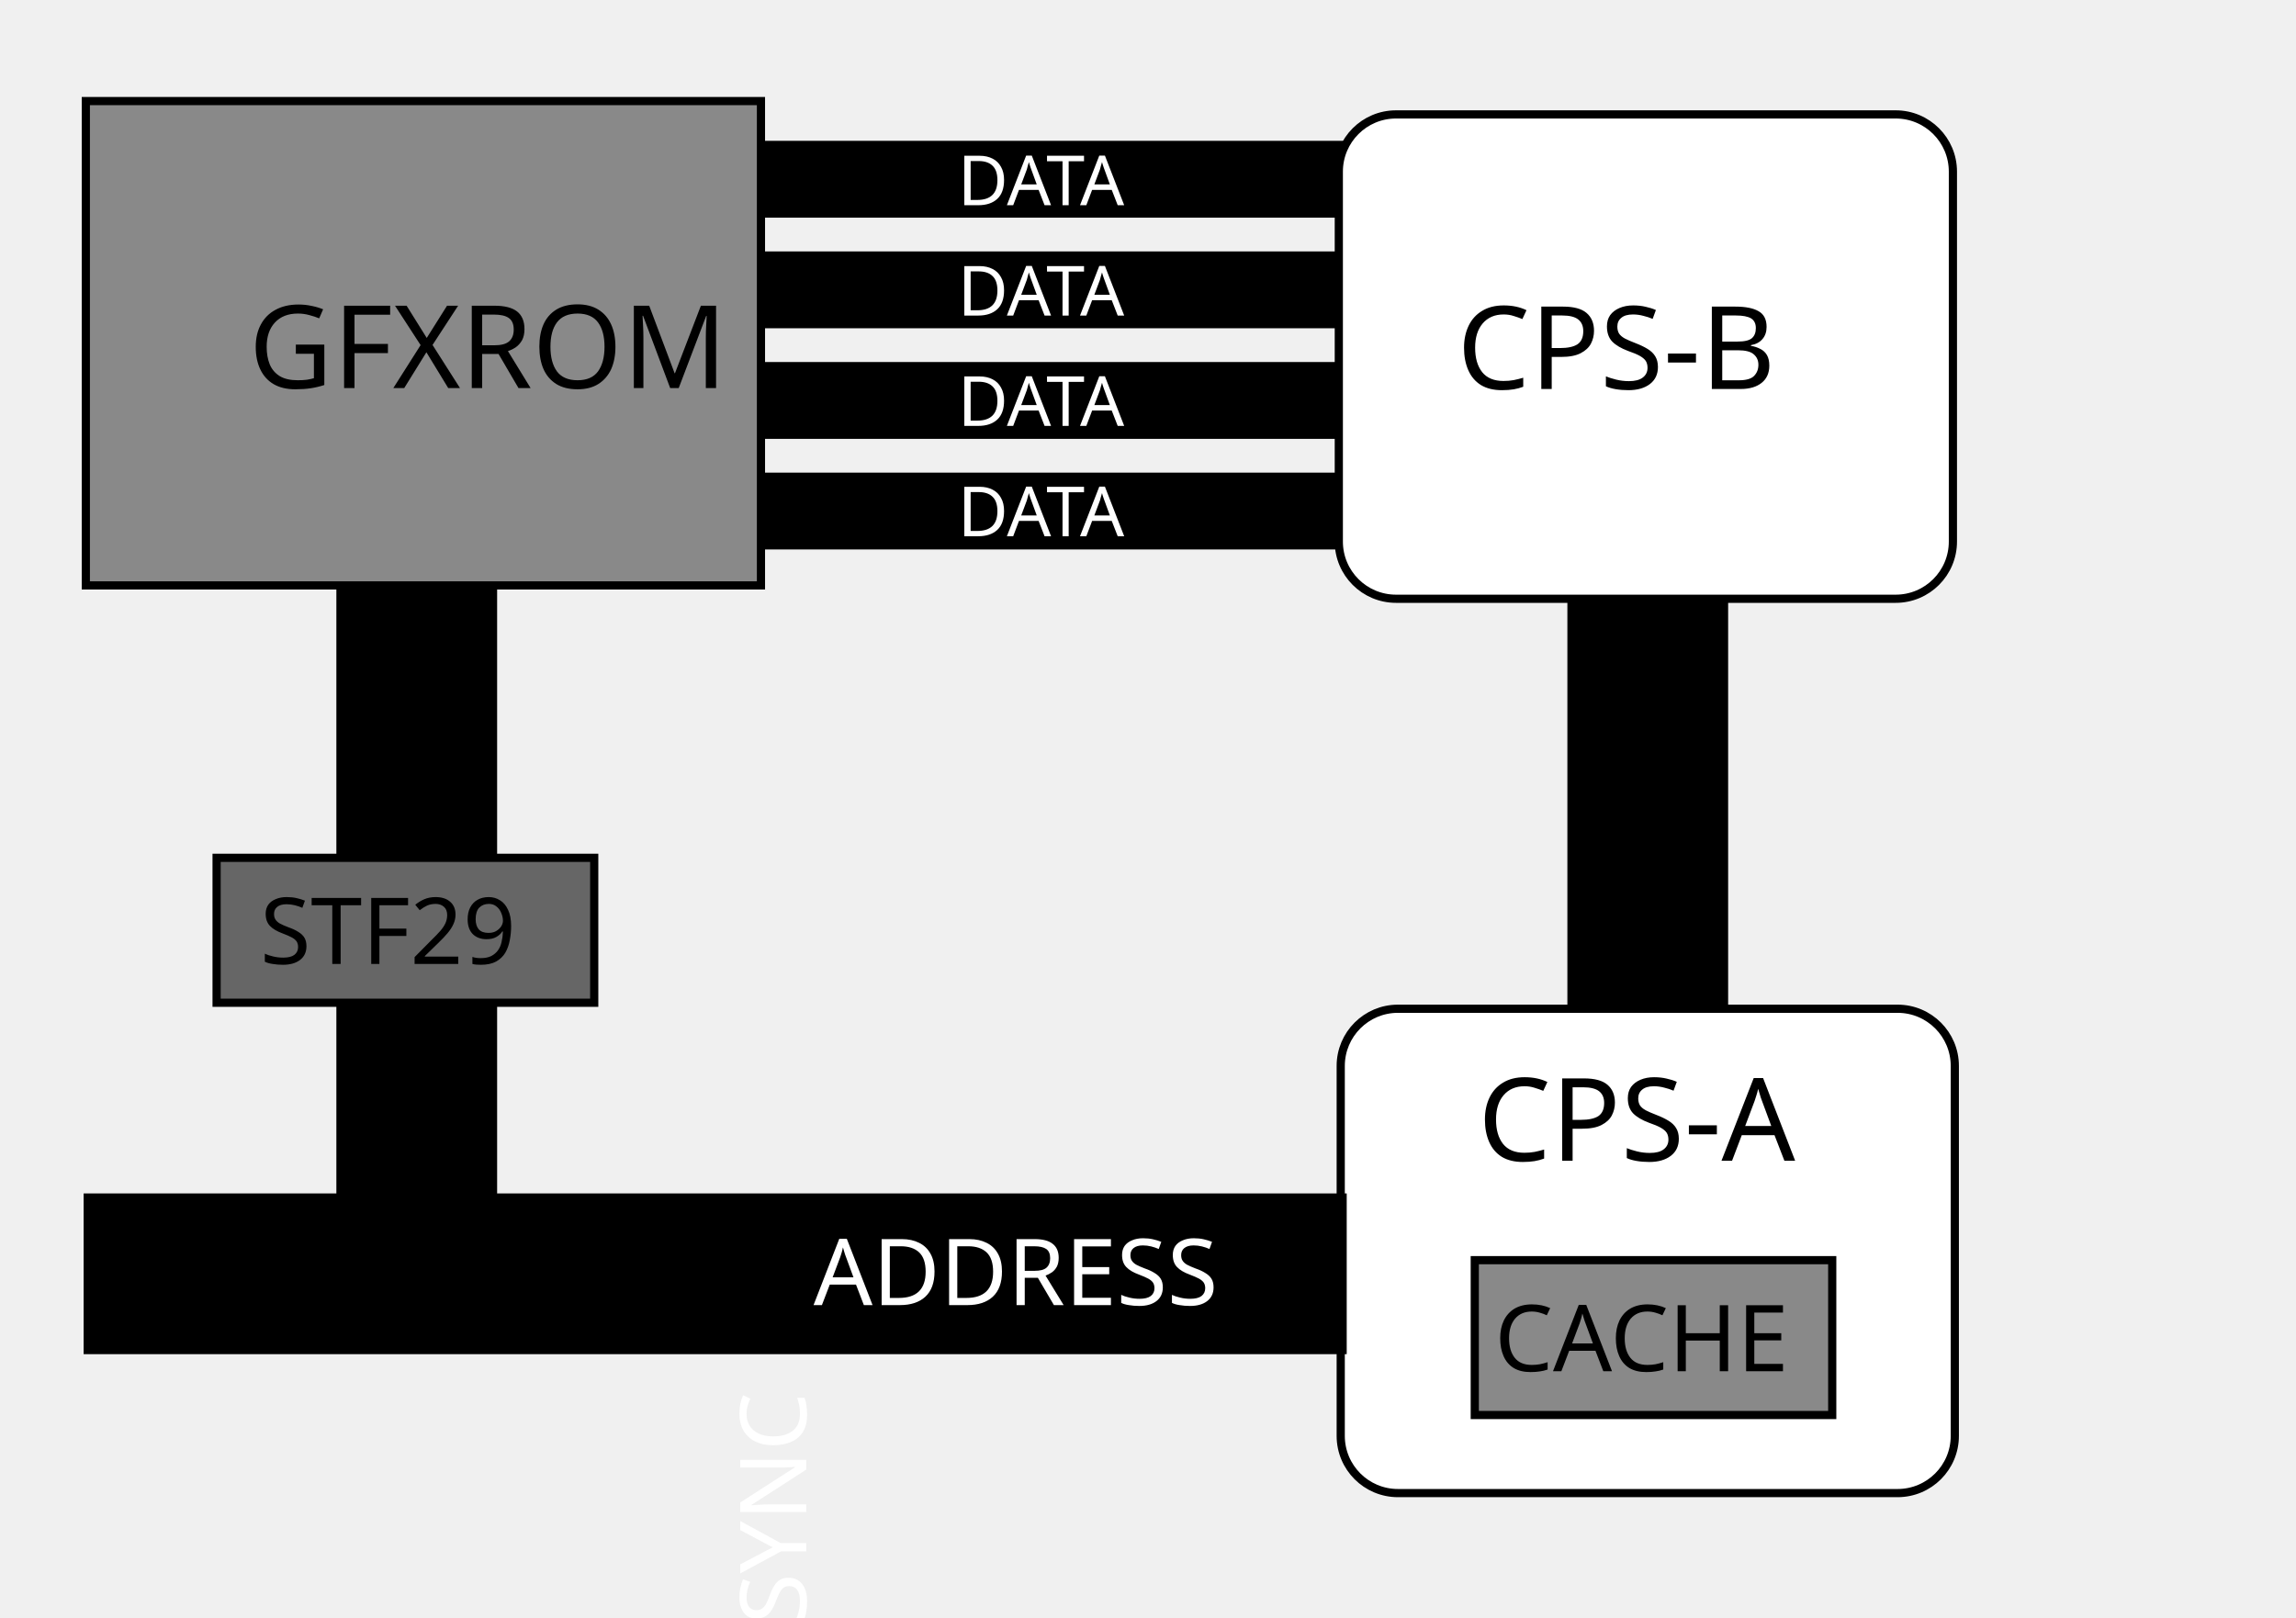
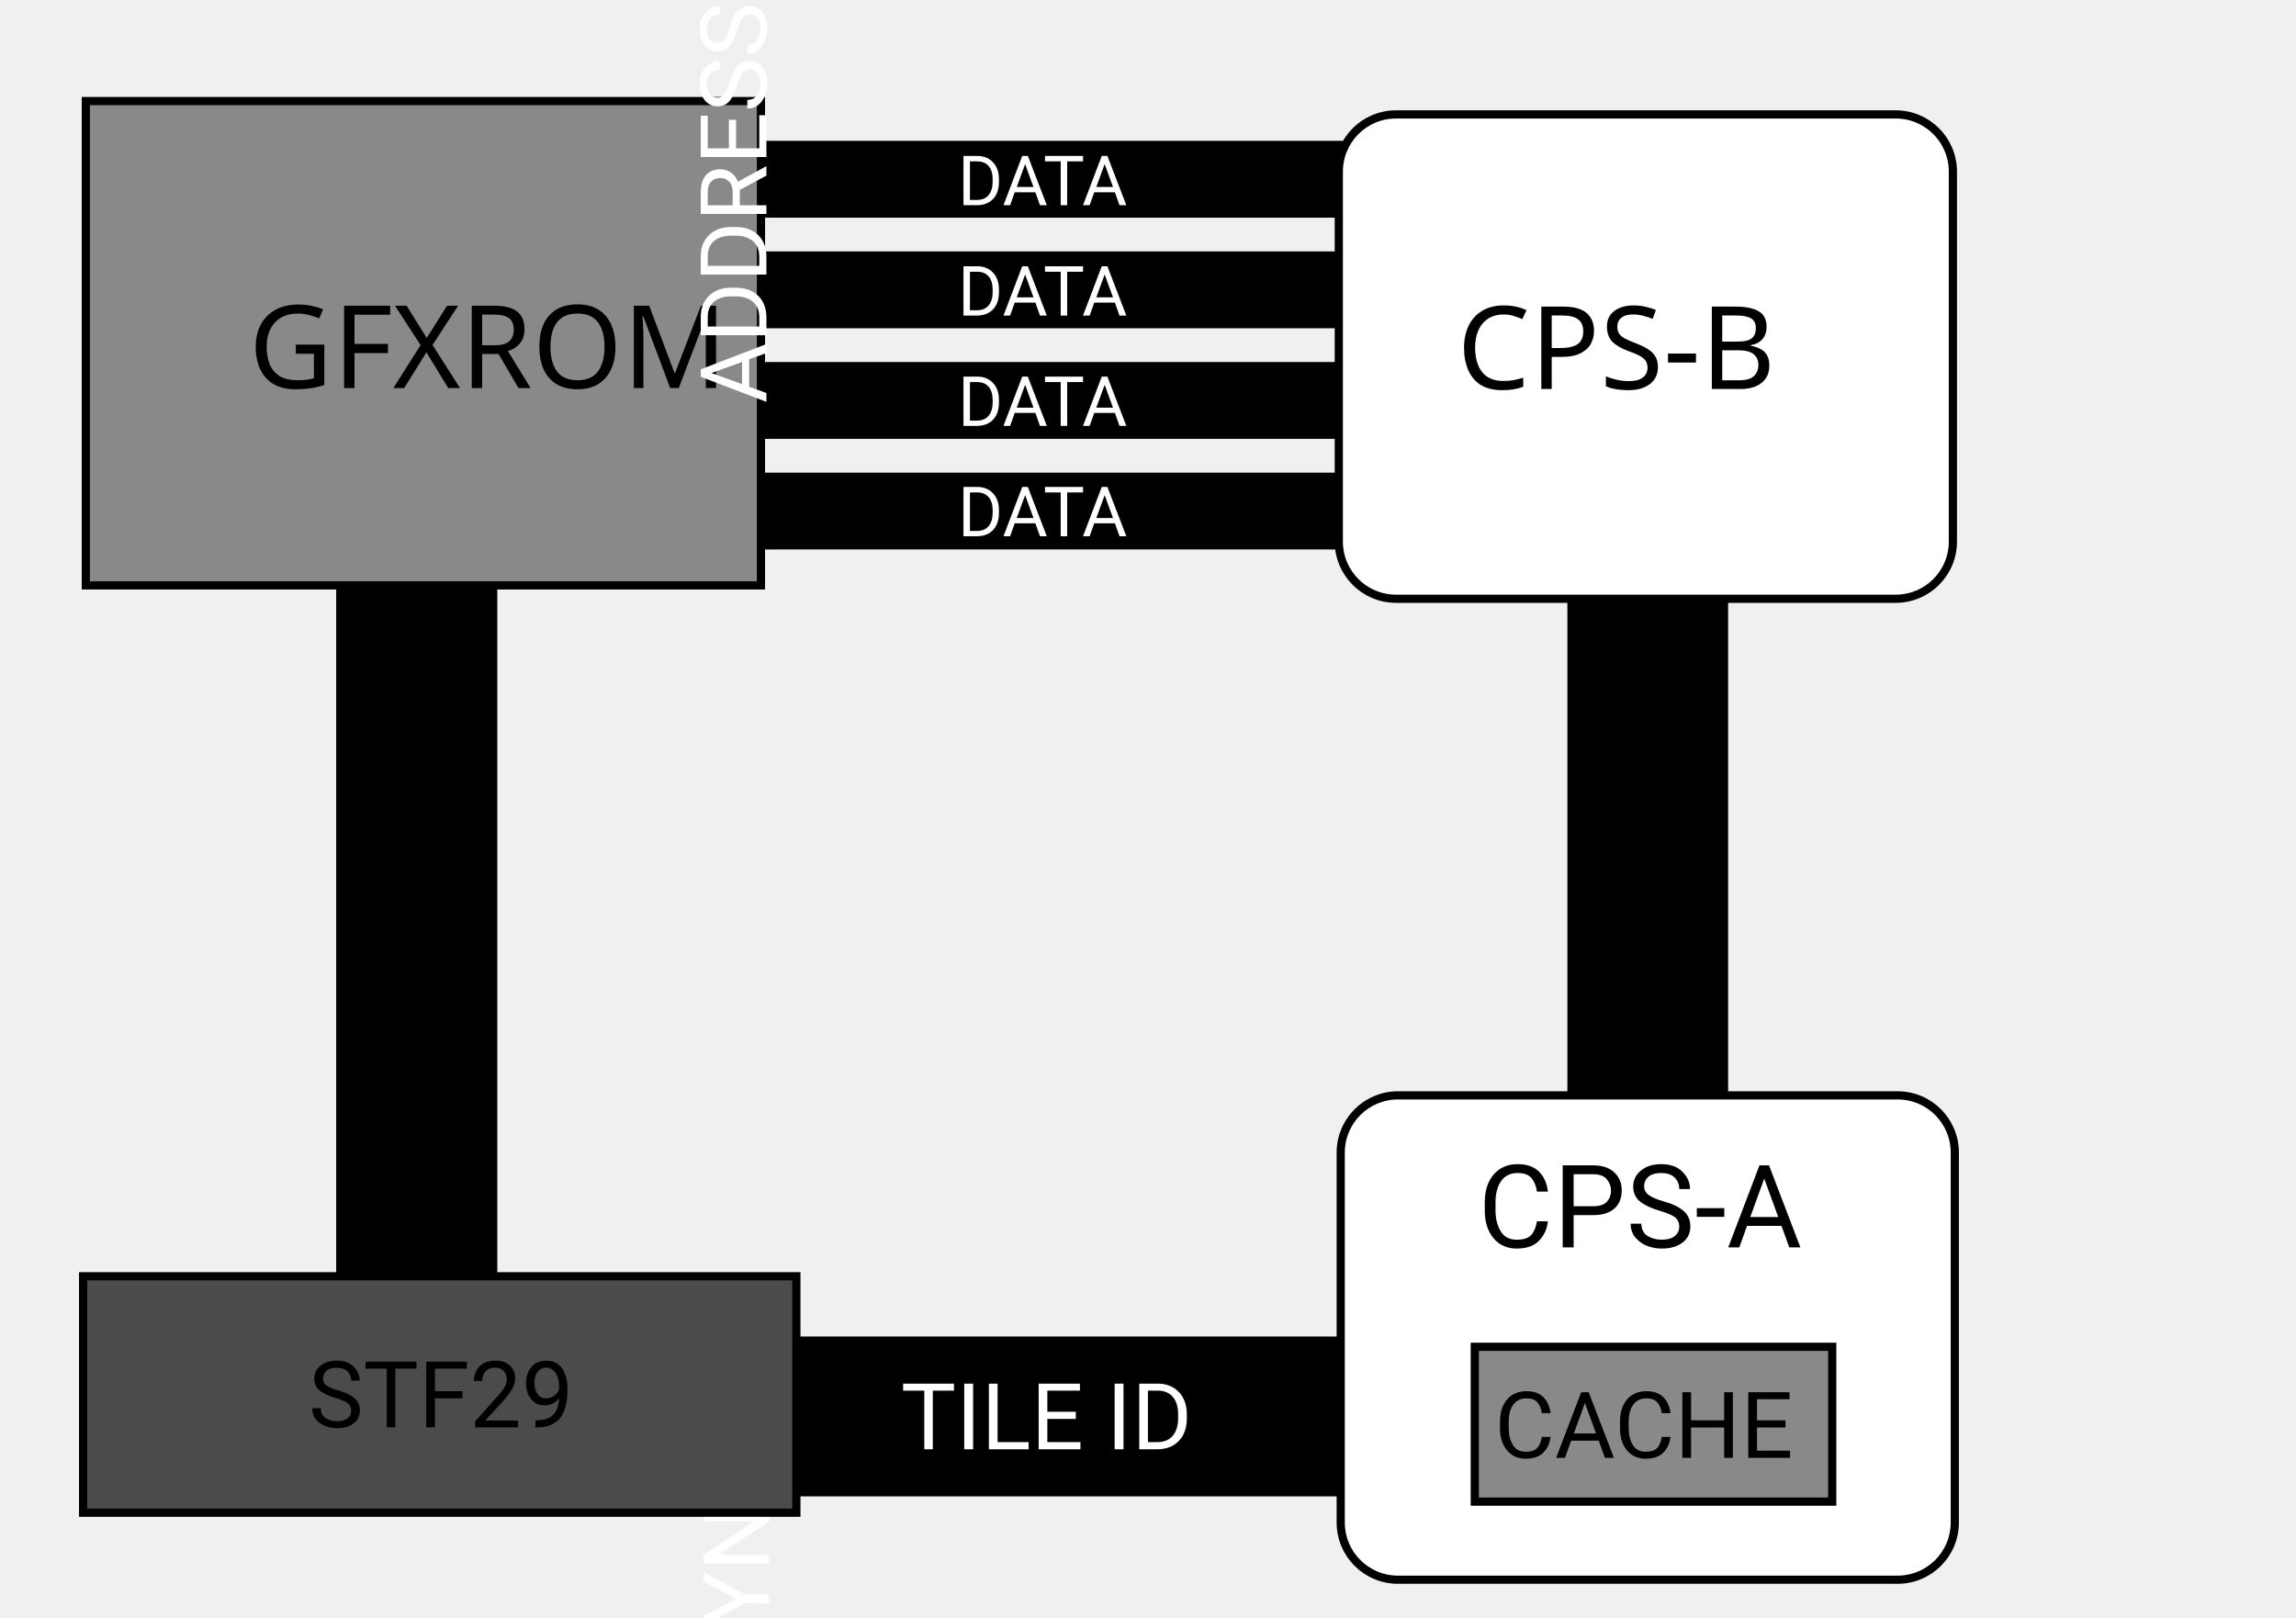
<svg xmlns="http://www.w3.org/2000/svg" width="210.328mm" height="148.165mm" viewBox="0 0 210.328 148.165" version="1.1" id="svg4810">
  <defs id="defs4807" />
  <g id="layer1" transform="translate(0.1312486,-0.3423639)">
+     <g id="g43821" transform="translate(6.988235)">
+       <rect style="fill:#000000;fill-opacity:1;stroke:#000000;stroke-width:0.67" id="rect25131" width="91.779" height="13.976" x="42.707" y="123.127" />
+       <text xml:space="preserve" style="font-style:normal;font-weight:normal;font-size:8.467px;line-height:1.25;font-family:sans-serif;word-spacing:0px;fill:#000000;fill-opacity:1;stroke:none;stroke-width:0.265" x="75.409" y="133.125" id="text18129-6-1">
+         <tspan id="tspan18127-7-2" style="font-style:normal;font-variant:normal;font-weight:normal;font-stretch:normal;font-size:8.467px;font-family:Roboto;-inkscape-font-specification:Roboto;fill:#ffffff;fill-opacity:1;stroke-width:0.265" x="75.409" y="133.125">TILE ID</tspan>
+       </text>
+     </g>
    <rect style="fill:#000000;fill-opacity:1;stroke:#000000;stroke-width:0.75" id="rect25131-6" width="114.956" height="6.289" x="37.081" y="13.62" />
    <rect style="fill:#000000;fill-opacity:1;stroke:#000000;stroke-width:0.75" id="rect25131-6-4" width="114.956" height="6.289" x="37.431" y="23.753" />
    <rect style="fill:#000000;fill-opacity:1;stroke:#000000;stroke-width:0.75" id="rect25131-6-2" width="114.956" height="6.289" x="39.527" y="33.886" />
    <rect style="fill:#000000;fill-opacity:1;stroke:#000000;stroke-width:0.75" id="rect25131-6-1" width="114.956" height="6.289" x="39.527" y="44.019" />
-     <rect style="fill:#000000;fill-opacity:1;stroke:#000000;stroke-width:0.75" id="rect25131-5-0" width="69.533" height="13.976" x="-113.726" y="31.057" transform="rotate(-90)" />
+     <rect style="fill:#000000;fill-opacity:1;stroke:#000000;stroke-width:0.783" id="rect25131-5-0" width="75.789" height="13.976" x="-119.982" y="31.057" transform="rotate(-90)" />
    <rect style="fill:#000000;fill-opacity:1;stroke:#000000;stroke-width:0.75" id="rect25131-5-3" width="69.533" height="13.976" x="-114.425" y="143.826" transform="rotate(-90)" />
    <rect style="fill:#ffffff;stroke:#000000;stroke-width:0.75" id="rect4994" width="56.255" height="44.375" x="122.512" y="10.825" ry="5.241" />
-     <rect style="fill:#ffffff;stroke:#000000;stroke-width:0.75" id="rect4994-1" width="56.255" height="44.375" x="122.687" y="92.762" ry="5.241" />
+     <rect style="fill:#ffffff;stroke:#000000;stroke-width:0.75" id="rect4994-1" width="56.255" height="44.375" x="122.687" y="100.699" ry="5.241" />
    <rect style="fill:#898989;fill-opacity:1;stroke:#000000;stroke-width:0.75" id="rect4994-1-5" width="61.846" height="44.375" x="7.731" y="9.602" />
    <text xml:space="preserve" style="font-style:normal;font-weight:normal;font-size:10.583px;line-height:1.25;font-family:sans-serif;fill:#000000;fill-opacity:1;stroke:none;stroke-width:0.265" x="133.344" y="35.982" id="text6431">
      <tspan id="tspan6429" style="font-style:normal;font-variant:normal;font-weight:normal;font-stretch:normal;font-family:'Roboto Mono';-inkscape-font-specification:'Roboto Mono';stroke-width:0.265" x="133.344" y="35.982">CPS-B</tspan>
    </text>
-     <text xml:space="preserve" style="font-style:normal;font-weight:normal;font-size:10.583px;line-height:1.25;font-family:sans-serif;fill:#000000;fill-opacity:1;stroke:none;stroke-width:0.265" x="135.256" y="106.691" id="text6431-0">
-       <tspan id="tspan6429-6" style="font-style:normal;font-variant:normal;font-weight:normal;font-stretch:normal;font-family:'Roboto Mono';-inkscape-font-specification:'Roboto Mono';stroke-width:0.265" x="135.256" y="106.691">CPS-A</tspan>
+     <text xml:space="preserve" style="font-style:normal;font-weight:normal;font-size:10.583px;line-height:1.25;font-family:sans-serif;fill:#000000;fill-opacity:1;stroke:none;stroke-width:0.265" x="135.256" y="114.628" id="text6431-0">
+       <tspan id="tspan6429-6" style="font-style:normal;font-variant:normal;font-weight:normal;font-stretch:normal;font-family:Roboto;-inkscape-font-specification:Roboto;stroke-width:0.265" x="135.256" y="114.628">CPS-A</tspan>
    </text>
    <text xml:space="preserve" style="font-style:normal;font-weight:normal;font-size:10.583px;line-height:1.25;font-family:sans-serif;fill:#000000;fill-opacity:1;stroke:none;stroke-width:0.265" x="22.657" y="35.901" id="text6431-0-8">
      <tspan id="tspan6429-6-5" style="font-style:normal;font-variant:normal;font-weight:normal;font-stretch:normal;font-family:'Roboto Mono';-inkscape-font-specification:'Roboto Mono';stroke-width:0.265" x="22.657" y="35.901">GFXROM</tspan>
    </text>
-     <rect style="fill:#666666;fill-opacity:1;stroke:#000000;stroke-width:0.75" id="rect4994-1-5-2" width="34.592" height="13.278" x="19.711" y="78.935" />
-     <text xml:space="preserve" style="font-style:normal;font-weight:normal;font-size:8.467px;line-height:1.25;font-family:sans-serif;fill:#000000;fill-opacity:1;stroke:none;stroke-width:0.265" x="23.691" y="88.656" id="text18129">
-       <tspan id="tspan18127" style="font-size:8.467px;stroke-width:0.265" x="23.691" y="88.656">STF29</tspan>
+     <rect style="fill:#898989;fill-opacity:1;stroke:#000000;stroke-width:0.75" id="rect4994-1-5-3" width="32.744" height="14.187" x="134.968" y="123.734" />
+     <text xml:space="preserve" style="font-style:normal;font-weight:normal;font-size:8.467px;line-height:1.25;font-family:sans-serif;word-spacing:0px;fill:#000000;fill-opacity:1;stroke:none;stroke-width:0.265" x="136.782" y="133.91" id="text18129-6">
+       <tspan id="tspan18127-7" style="font-style:normal;font-variant:normal;font-weight:normal;font-stretch:normal;font-size:8.467px;font-family:Roboto;-inkscape-font-specification:Roboto;stroke-width:0.265" x="136.782" y="133.91">CACHE</tspan>
    </text>
-     <rect style="fill:#898989;fill-opacity:1;stroke:#000000;stroke-width:0.75" id="rect4994-1-5-3" width="32.744" height="14.187" x="134.968" y="115.797" />
-     <text xml:space="preserve" style="font-style:normal;font-weight:normal;font-size:8.467px;line-height:1.25;font-family:sans-serif;word-spacing:0px;fill:#000000;fill-opacity:1;stroke:none;stroke-width:0.265" x="136.782" y="125.972" id="text18129-6">
-       <tspan id="tspan18127-7" style="font-size:8.467px;stroke-width:0.265" x="136.782" y="125.972">CACHE</tspan>
+     <text xml:space="preserve" style="font-style:normal;font-weight:normal;font-size:8.467px;line-height:1.25;font-family:sans-serif;word-spacing:0px;writing-mode:vertical-lr;text-orientation:upright;fill:#ffffff;fill-opacity:1;stroke:none;stroke-width:0.265" x="150.541" y="61.355" id="text18129-6-6">
+       <tspan id="tspan18127-7-7" style="font-style:normal;font-variant:normal;font-weight:normal;font-stretch:normal;font-size:8.467px;font-family:Roboto;-inkscape-font-specification:Roboto;writing-mode:vertical-lr;text-orientation:upright;fill:#ffffff;fill-opacity:1;stroke-width:0.265" x="57.511" y="154.385">SYNC</tspan>
    </text>
-     <text xml:space="preserve" style="font-style:normal;font-weight:normal;font-size:8.467px;line-height:1.25;font-family:sans-serif;word-spacing:0px;writing-mode:vertical-lr;text-orientation:upright;fill:#ffffff;fill-opacity:1;stroke:none;stroke-width:0.265" x="150.541" y="57.511" id="text18129-6-6">
-       <tspan id="tspan18127-7-7" style="font-size:8.467px;writing-mode:vertical-lr;text-orientation:upright;fill:#ffffff;fill-opacity:1;stroke-width:0.265" x="58.909" y="149.144">SYNC</tspan>
-     </text>
-     <rect style="fill:#000000;fill-opacity:1;stroke:#000000;stroke-width:0.75" id="rect25131" width="114.956" height="13.976" x="7.905" y="110.058" />
-     <text xml:space="preserve" style="font-style:normal;font-weight:normal;font-size:8.467px;line-height:1.25;font-family:sans-serif;word-spacing:0px;fill:#000000;fill-opacity:1;stroke:none;stroke-width:0.265" x="74.394" y="119.915" id="text18129-6-1">
-       <tspan id="tspan18127-7-2" style="font-size:8.467px;fill:#ffffff;fill-opacity:1;stroke-width:0.265" x="74.394" y="119.915">ADDRESS</tspan>
+     <text xml:space="preserve" style="font-style:normal;font-weight:normal;font-size:8.467px;line-height:1.25;font-family:sans-serif;word-spacing:0px;writing-mode:vertical-lr;text-orientation:upright;fill:#ffffff;fill-opacity:1;stroke:none;stroke-width:0.265" x="37.813" y="56.732" id="text18129-6-6-6">
+       <tspan id="tspan18127-7-7-3" style="font-style:normal;font-variant:normal;font-weight:normal;font-stretch:normal;font-size:8.467px;font-family:Roboto;-inkscape-font-specification:Roboto;writing-mode:vertical-lr;text-orientation:upright;fill:#ffffff;fill-opacity:1;stroke-width:0.265" x="57.261" y="37.284">ADDRESS</tspan>
    </text>
    <g id="g12959">
      <text xml:space="preserve" style="font-style:normal;font-weight:normal;font-size:6.35px;line-height:1.25;font-family:sans-serif;word-spacing:0px;fill:#000000;fill-opacity:1;stroke:none;stroke-width:0.265" x="87.596" y="19.144" id="text18129-6-1-1">
-         <tspan id="tspan18127-7-2-9" style="font-size:6.35px;fill:#ffffff;fill-opacity:1;stroke-width:0.265" x="87.596" y="19.144">DATA</tspan>
+         <tspan id="tspan18127-7-2-9" style="font-style:normal;font-variant:normal;font-weight:normal;font-stretch:normal;font-size:6.35px;font-family:Roboto;-inkscape-font-specification:Roboto;fill:#ffffff;fill-opacity:1;stroke-width:0.265" x="87.596" y="19.144">DATA</tspan>
      </text>
      <text xml:space="preserve" style="font-style:normal;font-weight:normal;font-size:6.35px;line-height:1.25;font-family:sans-serif;word-spacing:0px;fill:#000000;fill-opacity:1;stroke:none;stroke-width:0.265" x="87.596" y="29.253" id="text18129-6-1-1-5">
-         <tspan id="tspan18127-7-2-9-8" style="font-size:6.35px;fill:#ffffff;fill-opacity:1;stroke-width:0.265" x="87.596" y="29.253">DATA</tspan>
+         <tspan id="tspan18127-7-2-9-8" style="font-style:normal;font-variant:normal;font-weight:normal;font-stretch:normal;font-size:6.35px;font-family:Roboto;-inkscape-font-specification:Roboto;fill:#ffffff;fill-opacity:1;stroke-width:0.265" x="87.596" y="29.253">DATA</tspan>
      </text>
      <text xml:space="preserve" style="font-style:normal;font-weight:normal;font-size:6.35px;line-height:1.25;font-family:sans-serif;word-spacing:0px;fill:#000000;fill-opacity:1;stroke:none;stroke-width:0.265" x="87.596" y="39.363" id="text18129-6-1-1-2">
-         <tspan id="tspan18127-7-2-9-7" style="font-size:6.35px;fill:#ffffff;fill-opacity:1;stroke-width:0.265" x="87.596" y="39.363">DATA</tspan>
+         <tspan id="tspan18127-7-2-9-7" style="font-style:normal;font-variant:normal;font-weight:normal;font-stretch:normal;font-size:6.35px;font-family:Roboto;-inkscape-font-specification:Roboto;fill:#ffffff;fill-opacity:1;stroke-width:0.265" x="87.596" y="39.363">DATA</tspan>
      </text>
      <text xml:space="preserve" style="font-style:normal;font-weight:normal;font-size:6.35px;line-height:1.25;font-family:sans-serif;word-spacing:0px;fill:#000000;fill-opacity:1;stroke:none;stroke-width:0.265" x="87.596" y="49.472" id="text18129-6-1-1-7">
-         <tspan id="tspan18127-7-2-9-3" style="font-size:6.35px;fill:#ffffff;fill-opacity:1;stroke-width:0.265" x="87.596" y="49.472">DATA</tspan>
+         <tspan id="tspan18127-7-2-9-3" style="font-style:normal;font-variant:normal;font-weight:normal;font-stretch:normal;font-size:6.35px;font-family:Roboto;-inkscape-font-specification:Roboto;fill:#ffffff;fill-opacity:1;stroke-width:0.265" x="87.596" y="49.472">DATA</tspan>
      </text>
    </g>
    <text xml:space="preserve" style="font-style:normal;font-weight:normal;font-size:6.618px;line-height:1.25;font-family:sans-serif;word-spacing:0px;fill:#ffffff;fill-opacity:1;stroke:none;stroke-width:0.407;stroke-miterlimit:4;stroke-dasharray:none" x="87.814" y="19.467" id="text18129-6-7-62">
      <tspan id="tspan18127-7-0-6" style="font-style:normal;font-variant:normal;font-weight:bold;font-stretch:normal;font-size:6.618px;font-family:'Roboto Mono';-inkscape-font-specification:'Roboto Mono';fill:#ffffff;fill-opacity:1;stroke:#ffffff;stroke-width:0.407;stroke-miterlimit:4;stroke-dasharray:none;stroke-opacity:1" x="87.814" y="19.467" />
    </text>
+     <rect style="fill:#4b4b4b;fill-opacity:1;stroke:#000000;stroke-width:0.75" id="rect4994-1-5-2" width="65.34" height="21.664" x="7.482" y="117.271" />
+     <text xml:space="preserve" style="font-style:normal;font-weight:normal;font-size:8.467px;line-height:1.25;font-family:sans-serif;fill:#000000;fill-opacity:1;stroke:none;stroke-width:0.265" x="28.132" y="131.112" id="text18129">
+       <tspan id="tspan18127" style="font-style:normal;font-variant:normal;font-weight:normal;font-stretch:normal;font-size:8.467px;font-family:Roboto;-inkscape-font-specification:Roboto;stroke-width:0.265" x="28.132" y="131.112">STF29</tspan>
+     </text>
  </g>
</svg>
